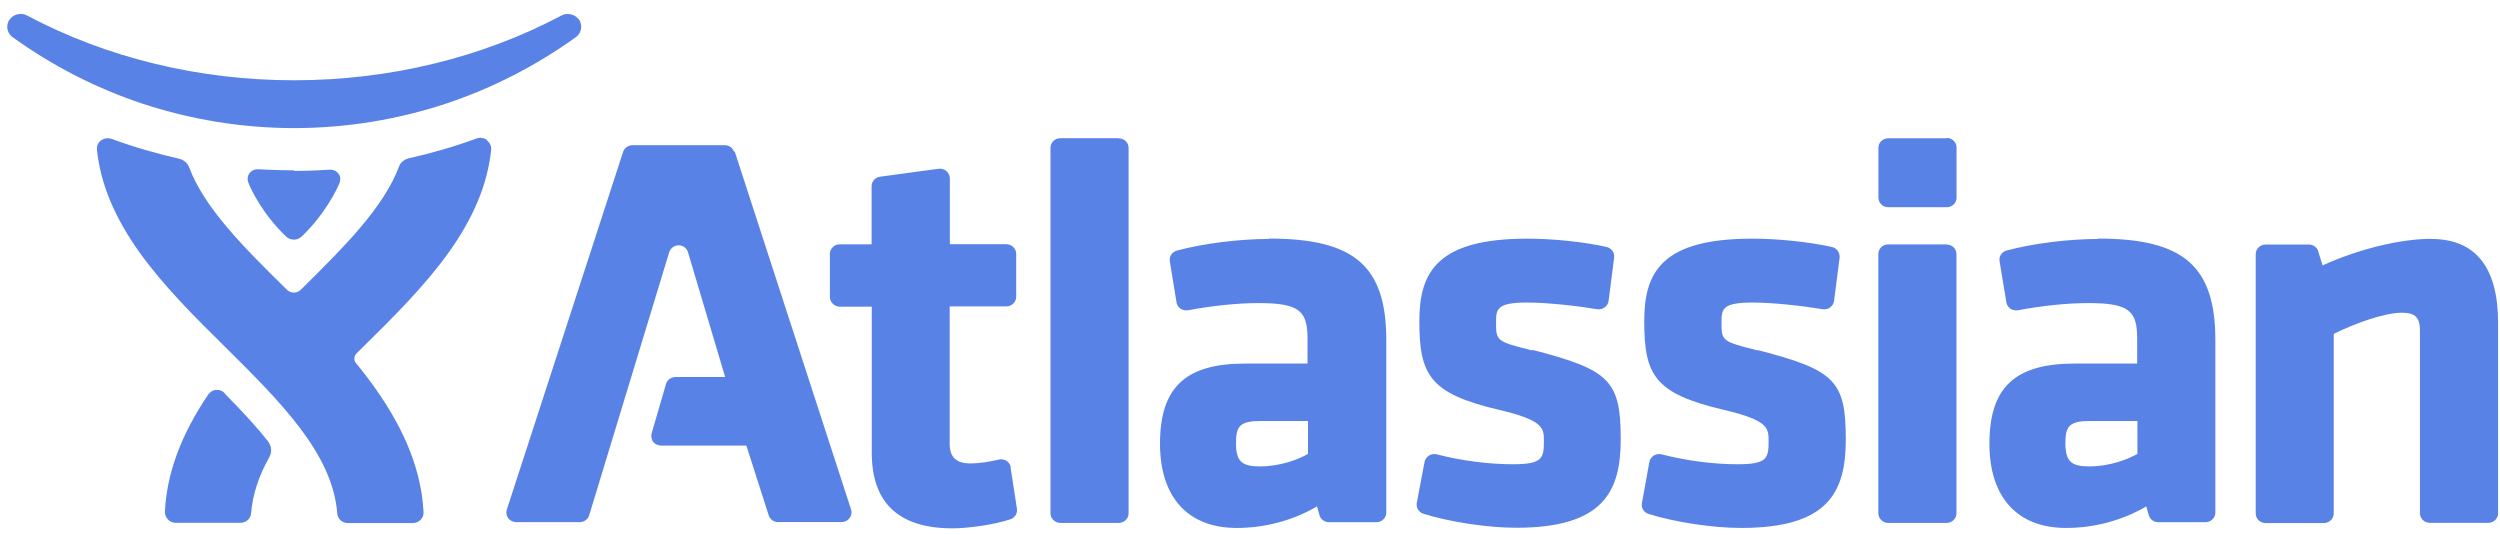
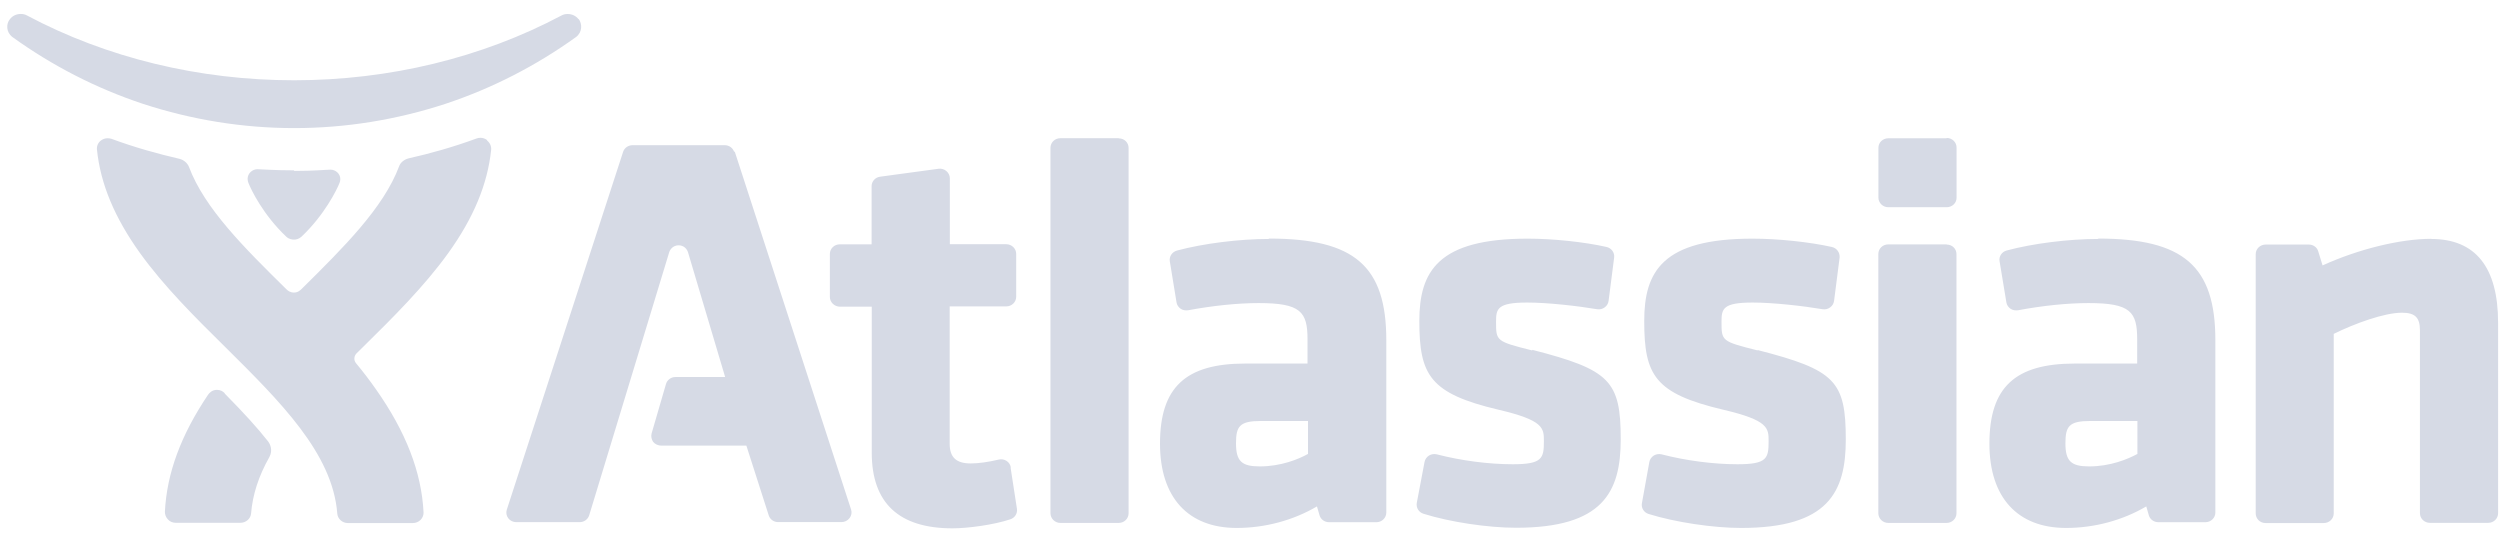
<svg xmlns="http://www.w3.org/2000/svg" width="117" height="25" viewBox="0 0 117 25" fill="none">
-   <path fill-rule="evenodd" clip-rule="evenodd" d="M82.261 16.401C80.567 15.976 80.567 15.959 80.567 15.057C80.567 14.449 80.629 14.159 82.025 14.159C82.983 14.159 84.393 14.318 85.3 14.472C85.424 14.49 85.551 14.463 85.653 14.384C85.755 14.313 85.821 14.198 85.835 14.074L86.094 12.053C86.112 11.823 85.966 11.611 85.73 11.558C84.673 11.323 83.216 11.169 82.014 11.169C77.806 11.169 76.95 12.708 76.95 15.02C76.95 17.56 77.433 18.416 80.651 19.176C82.771 19.671 82.771 20.038 82.771 20.648C82.771 21.45 82.699 21.727 81.314 21.727C80.196 21.727 78.903 21.559 77.766 21.264C77.638 21.234 77.511 21.253 77.401 21.317C77.292 21.386 77.214 21.494 77.19 21.618L76.842 23.547C76.8 23.768 76.933 23.984 77.152 24.053C78.394 24.442 80.176 24.708 81.484 24.708C85.553 24.708 86.383 23.045 86.383 20.569C86.383 17.827 85.884 17.314 82.256 16.382L82.261 16.4V16.401ZM71.709 16.401C70.015 15.976 70.015 15.959 70.015 15.057C70.015 14.449 70.077 14.159 71.472 14.159C72.429 14.159 73.84 14.318 74.748 14.472C74.871 14.49 74.999 14.463 75.101 14.384C75.203 14.313 75.269 14.198 75.283 14.074L75.542 12.053C75.571 11.823 75.418 11.611 75.186 11.558C74.148 11.323 72.691 11.169 71.489 11.169C67.292 11.169 66.425 12.708 66.425 15.02C66.425 17.56 66.917 18.416 70.134 19.176C72.254 19.671 72.254 20.038 72.254 20.648C72.254 21.45 72.181 21.727 70.797 21.727C69.676 21.727 68.383 21.559 67.245 21.264C67.117 21.234 66.99 21.253 66.88 21.317C66.771 21.386 66.693 21.494 66.669 21.618L66.305 23.537C66.268 23.758 66.396 23.976 66.62 24.044C67.859 24.434 69.64 24.699 70.95 24.699C75.012 24.699 75.85 23.036 75.85 20.56C75.85 17.819 75.343 17.306 71.715 16.373L71.709 16.391V16.401ZM34.359 7.11C34.298 6.922 34.122 6.795 33.918 6.795H29.604C29.403 6.795 29.221 6.921 29.161 7.107L23.717 23.856C23.675 23.989 23.699 24.139 23.786 24.254C23.874 24.369 24.012 24.437 24.16 24.437H27.129C27.335 24.437 27.515 24.304 27.573 24.119L31.323 11.791C31.323 11.791 31.423 11.481 31.76 11.481C32.106 11.481 32.197 11.8 32.197 11.8L33.937 17.645H31.605C31.405 17.645 31.223 17.78 31.168 17.972L30.494 20.289C30.458 20.422 30.494 20.572 30.567 20.679C30.658 20.791 30.804 20.855 30.95 20.855H34.93L35.977 24.121C36.035 24.307 36.214 24.434 36.414 24.434H39.383C39.529 24.434 39.671 24.364 39.758 24.249C39.85 24.132 39.875 23.983 39.831 23.847L34.382 7.08L34.364 7.108L34.359 7.11ZM91.1 11.438H88.367C88.112 11.438 87.906 11.639 87.906 11.886V24.02C87.906 24.267 88.114 24.473 88.369 24.473H91.101C91.356 24.473 91.563 24.272 91.563 24.021V11.891C91.563 11.643 91.363 11.446 91.108 11.446L91.099 11.439L91.1 11.438ZM52.355 6.468H49.623C49.368 6.468 49.162 6.668 49.162 6.916V24.02C49.162 24.267 49.37 24.473 49.625 24.473H52.357C52.612 24.473 52.818 24.272 52.818 24.021V6.921C52.818 6.673 52.618 6.476 52.363 6.476L52.355 6.469V6.468ZM113.778 11.177C112.334 11.177 110.362 11.662 108.696 12.422L108.495 11.768C108.441 11.573 108.258 11.445 108.053 11.445H106.032C105.777 11.445 105.567 11.646 105.567 11.893V24.027C105.567 24.274 105.767 24.478 106.022 24.478H108.755C109.01 24.478 109.219 24.278 109.219 24.027V15.625C110.203 15.139 111.587 14.635 112.41 14.635C113.025 14.635 113.253 14.86 113.253 15.457V24.018C113.253 24.269 113.463 24.469 113.718 24.469H116.45C116.705 24.469 116.911 24.269 116.911 24.018V15.11C116.911 12.505 115.854 11.183 113.776 11.183H113.774L113.778 11.177ZM10.506 18.391C10.433 18.32 10.329 18.245 10.15 18.245C9.923 18.245 9.79 18.397 9.739 18.471C8.464 20.364 7.808 22.15 7.717 23.945C7.714 24.078 7.765 24.211 7.858 24.308C7.949 24.414 8.086 24.467 8.222 24.467H11.25C11.514 24.467 11.732 24.273 11.751 24.025C11.823 23.158 12.097 22.292 12.607 21.39C12.78 21.071 12.643 20.779 12.543 20.653C12.042 20.016 11.429 19.344 10.518 18.419L10.515 18.401L10.506 18.391ZM61.214 19.682V21.244C60.768 21.492 59.949 21.828 58.956 21.828C58.109 21.828 57.845 21.581 57.845 20.749C57.845 19.953 58.008 19.702 59.01 19.702H61.214V19.683V19.682ZM100.031 19.682V21.244C99.576 21.492 98.756 21.828 97.773 21.828C96.926 21.828 96.662 21.581 96.662 20.749C96.662 19.953 96.826 19.702 97.827 19.702H100.031V19.683V19.682ZM47.307 21.88C47.289 21.752 47.216 21.641 47.107 21.57C46.997 21.499 46.868 21.478 46.74 21.508C46.249 21.625 45.793 21.689 45.429 21.689C44.755 21.689 44.445 21.405 44.445 20.769V14.339H47.096C47.351 14.339 47.558 14.136 47.558 13.888V11.881C47.558 11.633 47.349 11.43 47.094 11.43H44.453V8.344C44.453 8.212 44.391 8.091 44.289 8.004C44.188 7.918 44.052 7.88 43.924 7.898L41.192 8.269C40.963 8.298 40.791 8.488 40.791 8.711V11.435H39.3C39.045 11.435 38.838 11.636 38.838 11.884V13.9C38.838 14.148 39.056 14.353 39.311 14.353H40.798V21.189C40.798 23.539 42.067 24.726 44.574 24.726C45.284 24.726 46.497 24.567 47.288 24.302C47.497 24.231 47.627 24.025 47.592 23.806L47.296 21.887L47.305 21.874L47.307 21.88ZM59.383 11.183C57.998 11.183 56.315 11.395 55.093 11.723C54.856 11.784 54.711 12.001 54.747 12.227L55.062 14.155C55.08 14.272 55.153 14.378 55.254 14.449C55.355 14.52 55.483 14.537 55.607 14.52C56.742 14.308 57.915 14.184 58.907 14.184C60.875 14.184 61.192 14.591 61.192 15.882V17.014H58.277C55.483 17.014 54.288 18.128 54.288 20.764C54.288 23.275 55.599 24.708 57.877 24.708C59.201 24.708 60.523 24.354 61.634 23.7L61.753 24.112C61.807 24.306 61.989 24.439 62.199 24.439H64.418C64.673 24.439 64.879 24.235 64.879 23.988V15.922C64.879 12.456 63.394 11.165 59.396 11.165L59.379 11.173L59.383 11.183ZM98.194 11.183C96.809 11.183 95.133 11.395 93.913 11.723C93.685 11.784 93.539 12.001 93.58 12.227L93.899 14.155C93.917 14.272 93.99 14.378 94.091 14.449C94.194 14.52 94.322 14.537 94.446 14.52C95.575 14.308 96.741 14.184 97.743 14.184C99.71 14.184 100.02 14.591 100.02 15.882V17.014H97.105C94.3 17.014 93.105 18.128 93.105 20.764C93.105 23.275 94.414 24.708 96.693 24.708C98.017 24.708 99.335 24.354 100.446 23.7L100.564 24.112C100.619 24.306 100.801 24.439 101.01 24.439H103.215C103.47 24.439 103.679 24.235 103.679 23.988V15.922C103.679 12.456 102.194 11.165 98.196 11.165L98.201 11.173L98.194 11.183ZM22.788 6.549C22.697 6.483 22.592 6.449 22.485 6.449C22.412 6.449 22.357 6.46 22.303 6.481C21.21 6.883 20.117 7.189 19.115 7.413C18.915 7.466 18.736 7.608 18.678 7.785C17.949 9.73 16.073 11.587 14.124 13.515C14.051 13.586 13.942 13.692 13.76 13.692C13.578 13.692 13.468 13.604 13.395 13.528C11.428 11.591 9.57 9.751 8.842 7.806C8.769 7.629 8.605 7.487 8.404 7.434C7.403 7.204 6.291 6.895 5.217 6.497C5.162 6.479 5.093 6.47 5.035 6.47C4.925 6.47 4.82 6.506 4.73 6.57C4.592 6.668 4.521 6.836 4.537 6.995C4.701 8.61 5.366 10.187 6.55 11.841C7.67 13.398 9.118 14.839 10.53 16.231C13.117 18.796 15.567 21.219 15.784 24.031C15.802 24.282 16.02 24.479 16.279 24.479H19.321C19.457 24.479 19.59 24.426 19.685 24.328C19.78 24.231 19.831 24.102 19.822 23.969C19.725 22.092 18.997 20.211 17.594 18.218C17.303 17.803 16.993 17.396 16.662 16.998C16.529 16.839 16.586 16.635 16.688 16.536L16.997 16.232C18.407 14.844 19.857 13.402 20.978 11.845C22.162 10.196 22.817 8.626 22.986 7.013C23.004 6.849 22.927 6.676 22.793 6.577L22.802 6.563L22.788 6.549ZM13.772 7.999C14.725 7.999 15.279 7.94 15.472 7.94C15.691 7.94 15.927 8.117 15.927 8.382C15.927 8.453 15.909 8.506 15.891 8.559C15.763 8.885 15.181 10.066 14.106 11.08C13.978 11.193 13.851 11.214 13.76 11.214C13.669 11.214 13.523 11.193 13.401 11.08C12.326 10.066 11.751 8.886 11.625 8.556C11.607 8.503 11.588 8.45 11.588 8.37C11.588 8.114 11.812 7.919 12.047 7.919C12.242 7.919 12.794 7.972 13.749 7.972H13.752L13.771 7.99L13.772 7.999ZM91.098 6.472H88.373C88.118 6.472 87.91 6.667 87.91 6.914V9.249C87.91 9.497 88.118 9.698 88.373 9.698H91.105C91.36 9.698 91.567 9.504 91.567 9.256V6.903C91.567 6.655 91.36 6.456 91.105 6.456L91.098 6.477V6.472ZM27.078 0.902C26.957 0.743 26.768 0.655 26.568 0.655C26.465 0.655 26.363 0.676 26.276 0.726C22.542 2.707 18.219 3.755 13.767 3.757C9.317 3.757 4.993 2.707 1.262 0.724C1.171 0.671 1.071 0.653 0.971 0.653C0.77 0.653 0.579 0.741 0.461 0.901C0.284 1.113 0.279 1.502 0.579 1.732C2.446 3.076 4.506 4.137 6.699 4.863C8.976 5.605 11.352 5.995 13.767 5.995C16.184 5.995 18.561 5.605 20.835 4.863C23.029 4.137 25.09 3.076 26.96 1.732C27.261 1.502 27.252 1.113 27.079 0.883V0.902H27.078Z" fill="#5982E7" />
+   <path fill-rule="evenodd" clip-rule="evenodd" d="M82.261 16.401C80.567 15.976 80.567 15.959 80.567 15.057C80.567 14.449 80.629 14.159 82.025 14.159C82.983 14.159 84.393 14.318 85.3 14.472C85.424 14.49 85.551 14.463 85.653 14.384C85.755 14.313 85.821 14.198 85.835 14.074L86.094 12.053C86.112 11.823 85.966 11.611 85.73 11.558C84.673 11.323 83.216 11.169 82.014 11.169C77.806 11.169 76.95 12.708 76.95 15.02C76.95 17.56 77.433 18.416 80.651 19.176C82.771 19.671 82.771 20.038 82.771 20.648C82.771 21.45 82.699 21.727 81.314 21.727C80.196 21.727 78.903 21.559 77.766 21.264C77.638 21.234 77.511 21.253 77.401 21.317C77.292 21.386 77.214 21.494 77.19 21.618L76.842 23.547C76.8 23.768 76.933 23.984 77.152 24.053C78.394 24.442 80.176 24.708 81.484 24.708C85.553 24.708 86.383 23.045 86.383 20.569C86.383 17.827 85.884 17.314 82.256 16.382L82.261 16.4V16.401ZM71.709 16.401C70.015 15.976 70.015 15.959 70.015 15.057C70.015 14.449 70.077 14.159 71.472 14.159C72.429 14.159 73.84 14.318 74.748 14.472C74.871 14.49 74.999 14.463 75.101 14.384C75.203 14.313 75.269 14.198 75.283 14.074L75.542 12.053C75.571 11.823 75.418 11.611 75.186 11.558C74.148 11.323 72.691 11.169 71.489 11.169C67.292 11.169 66.425 12.708 66.425 15.02C66.425 17.56 66.917 18.416 70.134 19.176C72.254 19.671 72.254 20.038 72.254 20.648C72.254 21.45 72.181 21.727 70.797 21.727C69.676 21.727 68.383 21.559 67.245 21.264C67.117 21.234 66.99 21.253 66.88 21.317C66.771 21.386 66.693 21.494 66.669 21.618L66.305 23.537C66.268 23.758 66.396 23.976 66.62 24.044C67.859 24.434 69.64 24.699 70.95 24.699C75.012 24.699 75.85 23.036 75.85 20.56C75.85 17.819 75.343 17.306 71.715 16.373L71.709 16.391V16.401ZM34.359 7.11C34.298 6.922 34.122 6.795 33.918 6.795H29.604C29.403 6.795 29.221 6.921 29.161 7.107L23.717 23.856C23.675 23.989 23.699 24.139 23.786 24.254C23.874 24.369 24.012 24.437 24.16 24.437H27.129C27.335 24.437 27.515 24.304 27.573 24.119L31.323 11.791C31.323 11.791 31.423 11.481 31.76 11.481C32.106 11.481 32.197 11.8 32.197 11.8L33.937 17.645H31.605C31.405 17.645 31.223 17.78 31.168 17.972L30.494 20.289C30.458 20.422 30.494 20.572 30.567 20.679C30.658 20.791 30.804 20.855 30.95 20.855H34.93L35.977 24.121C36.035 24.307 36.214 24.434 36.414 24.434H39.383C39.529 24.434 39.671 24.364 39.758 24.249C39.85 24.132 39.875 23.983 39.831 23.847L34.382 7.08L34.364 7.108L34.359 7.11ZM91.1 11.438H88.367C88.112 11.438 87.906 11.639 87.906 11.886V24.02C87.906 24.267 88.114 24.473 88.369 24.473H91.101C91.356 24.473 91.563 24.272 91.563 24.021V11.891C91.563 11.643 91.363 11.446 91.108 11.446L91.099 11.439L91.1 11.438ZM52.355 6.468H49.623C49.368 6.468 49.162 6.668 49.162 6.916V24.02C49.162 24.267 49.37 24.473 49.625 24.473H52.357C52.612 24.473 52.818 24.272 52.818 24.021V6.921C52.818 6.673 52.618 6.476 52.363 6.476L52.355 6.469V6.468ZM113.778 11.177C112.334 11.177 110.362 11.662 108.696 12.422L108.495 11.768C108.441 11.573 108.258 11.445 108.053 11.445H106.032C105.777 11.445 105.567 11.646 105.567 11.893V24.027C105.567 24.274 105.767 24.478 106.022 24.478H108.755C109.01 24.478 109.219 24.278 109.219 24.027V15.625C110.203 15.139 111.587 14.635 112.41 14.635C113.025 14.635 113.253 14.86 113.253 15.457V24.018C113.253 24.269 113.463 24.469 113.718 24.469H116.45C116.705 24.469 116.911 24.269 116.911 24.018V15.11C116.911 12.505 115.854 11.183 113.776 11.183H113.774L113.778 11.177ZM10.506 18.391C10.433 18.32 10.329 18.245 10.15 18.245C9.923 18.245 9.79 18.397 9.739 18.471C8.464 20.364 7.808 22.15 7.717 23.945C7.714 24.078 7.765 24.211 7.858 24.308C7.949 24.414 8.086 24.467 8.222 24.467H11.25C11.514 24.467 11.732 24.273 11.751 24.025C11.823 23.158 12.097 22.292 12.607 21.39C12.78 21.071 12.643 20.779 12.543 20.653C12.042 20.016 11.429 19.344 10.518 18.419L10.515 18.401L10.506 18.391ZM61.214 19.682V21.244C60.768 21.492 59.949 21.828 58.956 21.828C58.109 21.828 57.845 21.581 57.845 20.749C57.845 19.953 58.008 19.702 59.01 19.702H61.214V19.683V19.682ZM100.031 19.682V21.244C99.576 21.492 98.756 21.828 97.773 21.828C96.926 21.828 96.662 21.581 96.662 20.749C96.662 19.953 96.826 19.702 97.827 19.702H100.031V19.683V19.682ZM47.307 21.88C47.289 21.752 47.216 21.641 47.107 21.57C46.997 21.499 46.868 21.478 46.74 21.508C46.249 21.625 45.793 21.689 45.429 21.689C44.755 21.689 44.445 21.405 44.445 20.769V14.339H47.096C47.351 14.339 47.558 14.136 47.558 13.888V11.881C47.558 11.633 47.349 11.43 47.094 11.43H44.453V8.344C44.453 8.212 44.391 8.091 44.289 8.004C44.188 7.918 44.052 7.88 43.924 7.898L41.192 8.269C40.963 8.298 40.791 8.488 40.791 8.711V11.435H39.3C39.045 11.435 38.838 11.636 38.838 11.884V13.9C38.838 14.148 39.056 14.353 39.311 14.353H40.798V21.189C40.798 23.539 42.067 24.726 44.574 24.726C45.284 24.726 46.497 24.567 47.288 24.302C47.497 24.231 47.627 24.025 47.592 23.806L47.296 21.887L47.305 21.874L47.307 21.88ZM59.383 11.183C57.998 11.183 56.315 11.395 55.093 11.723C54.856 11.784 54.711 12.001 54.747 12.227L55.062 14.155C55.08 14.272 55.153 14.378 55.254 14.449C55.355 14.52 55.483 14.537 55.607 14.52C56.742 14.308 57.915 14.184 58.907 14.184C60.875 14.184 61.192 14.591 61.192 15.882V17.014H58.277C55.483 17.014 54.288 18.128 54.288 20.764C54.288 23.275 55.599 24.708 57.877 24.708C59.201 24.708 60.523 24.354 61.634 23.7L61.753 24.112C61.807 24.306 61.989 24.439 62.199 24.439H64.418C64.673 24.439 64.879 24.235 64.879 23.988V15.922C64.879 12.456 63.394 11.165 59.396 11.165L59.379 11.173L59.383 11.183ZM98.194 11.183C96.809 11.183 95.133 11.395 93.913 11.723C93.685 11.784 93.539 12.001 93.58 12.227L93.899 14.155C93.917 14.272 93.99 14.378 94.091 14.449C94.194 14.52 94.322 14.537 94.446 14.52C95.575 14.308 96.741 14.184 97.743 14.184C99.71 14.184 100.02 14.591 100.02 15.882V17.014H97.105C94.3 17.014 93.105 18.128 93.105 20.764C93.105 23.275 94.414 24.708 96.693 24.708C98.017 24.708 99.335 24.354 100.446 23.7L100.564 24.112C100.619 24.306 100.801 24.439 101.01 24.439H103.215C103.47 24.439 103.679 24.235 103.679 23.988V15.922C103.679 12.456 102.194 11.165 98.196 11.165L98.201 11.173L98.194 11.183ZM22.788 6.549C22.697 6.483 22.592 6.449 22.485 6.449C22.412 6.449 22.357 6.46 22.303 6.481C21.21 6.883 20.117 7.189 19.115 7.413C18.915 7.466 18.736 7.608 18.678 7.785C17.949 9.73 16.073 11.587 14.124 13.515C14.051 13.586 13.942 13.692 13.76 13.692C13.578 13.692 13.468 13.604 13.395 13.528C11.428 11.591 9.57 9.751 8.842 7.806C8.769 7.629 8.605 7.487 8.404 7.434C7.403 7.204 6.291 6.895 5.217 6.497C5.162 6.479 5.093 6.47 5.035 6.47C4.925 6.47 4.82 6.506 4.73 6.57C4.592 6.668 4.521 6.836 4.537 6.995C4.701 8.61 5.366 10.187 6.55 11.841C7.67 13.398 9.118 14.839 10.53 16.231C13.117 18.796 15.567 21.219 15.784 24.031C15.802 24.282 16.02 24.479 16.279 24.479H19.321C19.457 24.479 19.59 24.426 19.685 24.328C19.78 24.231 19.831 24.102 19.822 23.969C19.725 22.092 18.997 20.211 17.594 18.218C17.303 17.803 16.993 17.396 16.662 16.998C16.529 16.839 16.586 16.635 16.688 16.536L16.997 16.232C18.407 14.844 19.857 13.402 20.978 11.845C22.162 10.196 22.817 8.626 22.986 7.013C23.004 6.849 22.927 6.676 22.793 6.577L22.802 6.563L22.788 6.549ZM13.772 7.999C14.725 7.999 15.279 7.94 15.472 7.94C15.691 7.94 15.927 8.117 15.927 8.382C15.927 8.453 15.909 8.506 15.891 8.559C15.763 8.885 15.181 10.066 14.106 11.08C13.978 11.193 13.851 11.214 13.76 11.214C13.669 11.214 13.523 11.193 13.401 11.08C12.326 10.066 11.751 8.886 11.625 8.556C11.607 8.503 11.588 8.45 11.588 8.37C11.588 8.114 11.812 7.919 12.047 7.919C12.242 7.919 12.794 7.972 13.749 7.972H13.752L13.771 7.99L13.772 7.999ZM91.098 6.472H88.373C88.118 6.472 87.91 6.667 87.91 6.914V9.249C87.91 9.497 88.118 9.698 88.373 9.698H91.105C91.36 9.698 91.567 9.504 91.567 9.256V6.903C91.567 6.655 91.36 6.456 91.105 6.456L91.098 6.477V6.472ZM27.078 0.902C26.957 0.743 26.768 0.655 26.568 0.655C26.465 0.655 26.363 0.676 26.276 0.726C22.542 2.707 18.219 3.755 13.767 3.757C9.317 3.757 4.993 2.707 1.262 0.724C1.171 0.671 1.071 0.653 0.971 0.653C0.77 0.653 0.579 0.741 0.461 0.901C0.284 1.113 0.279 1.502 0.579 1.732C2.446 3.076 4.506 4.137 6.699 4.863C8.976 5.605 11.352 5.995 13.767 5.995C16.184 5.995 18.561 5.605 20.835 4.863C23.029 4.137 25.09 3.076 26.96 1.732C27.261 1.502 27.252 1.113 27.079 0.883V0.902H27.078Z" fill="#D6DAE5" />
</svg>
